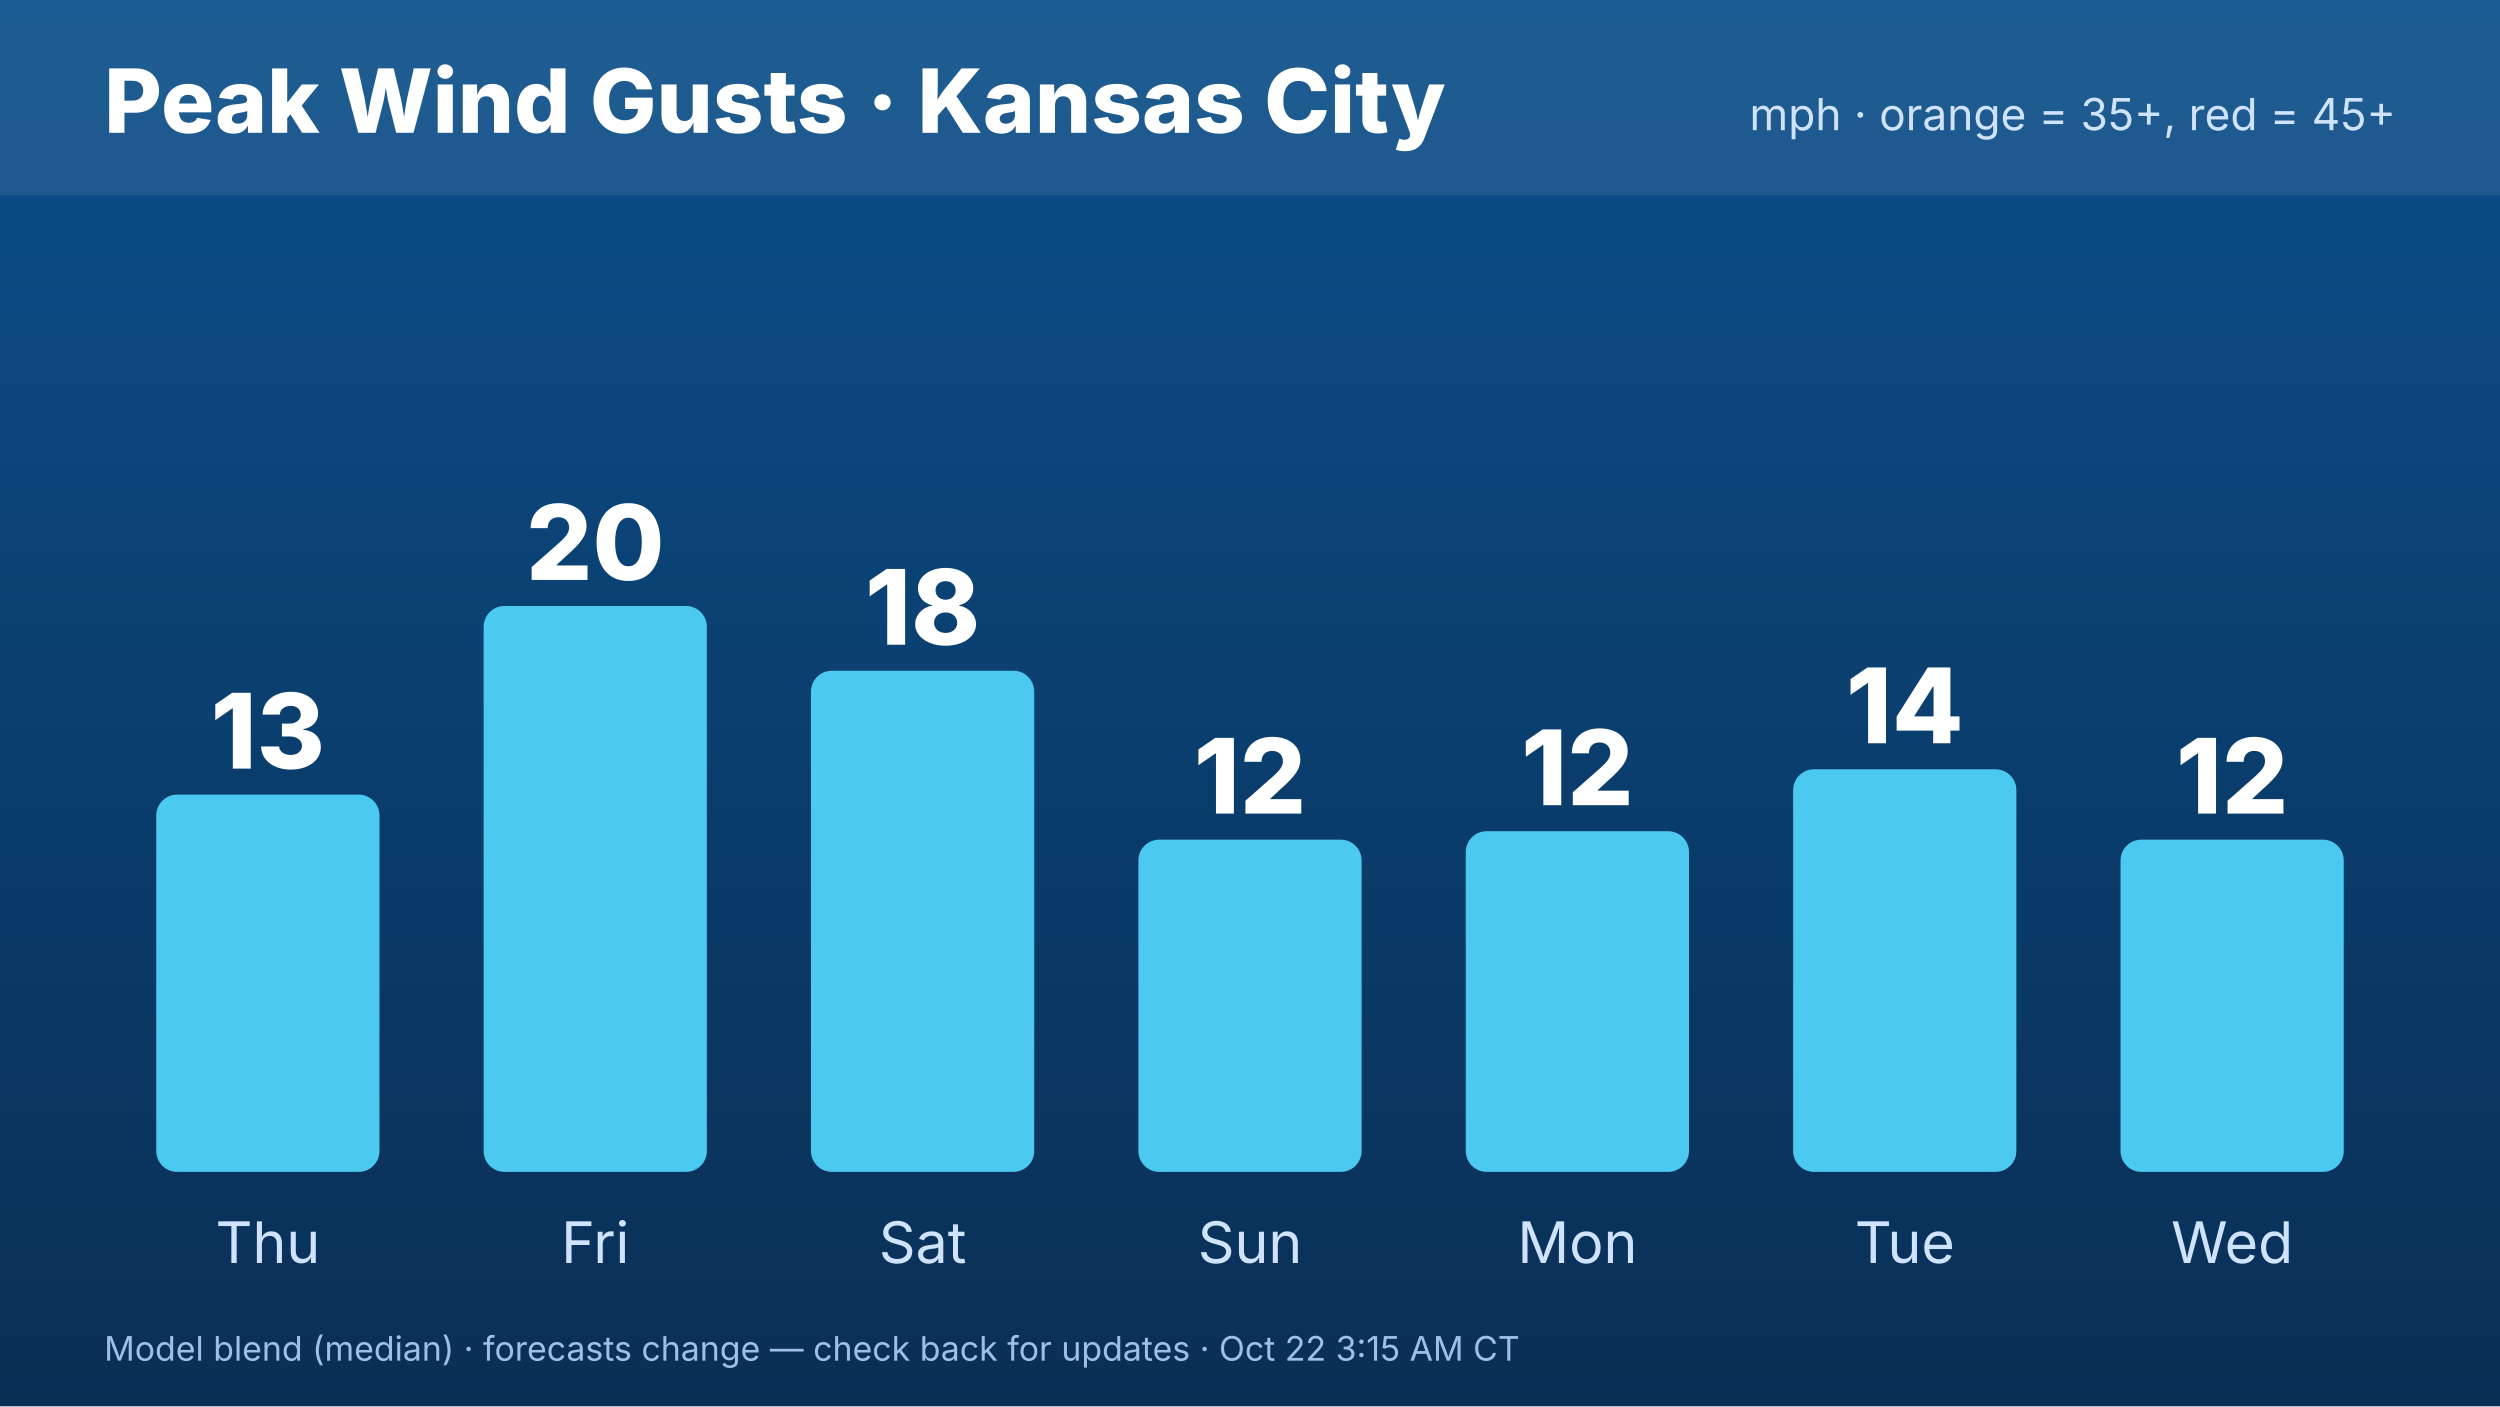
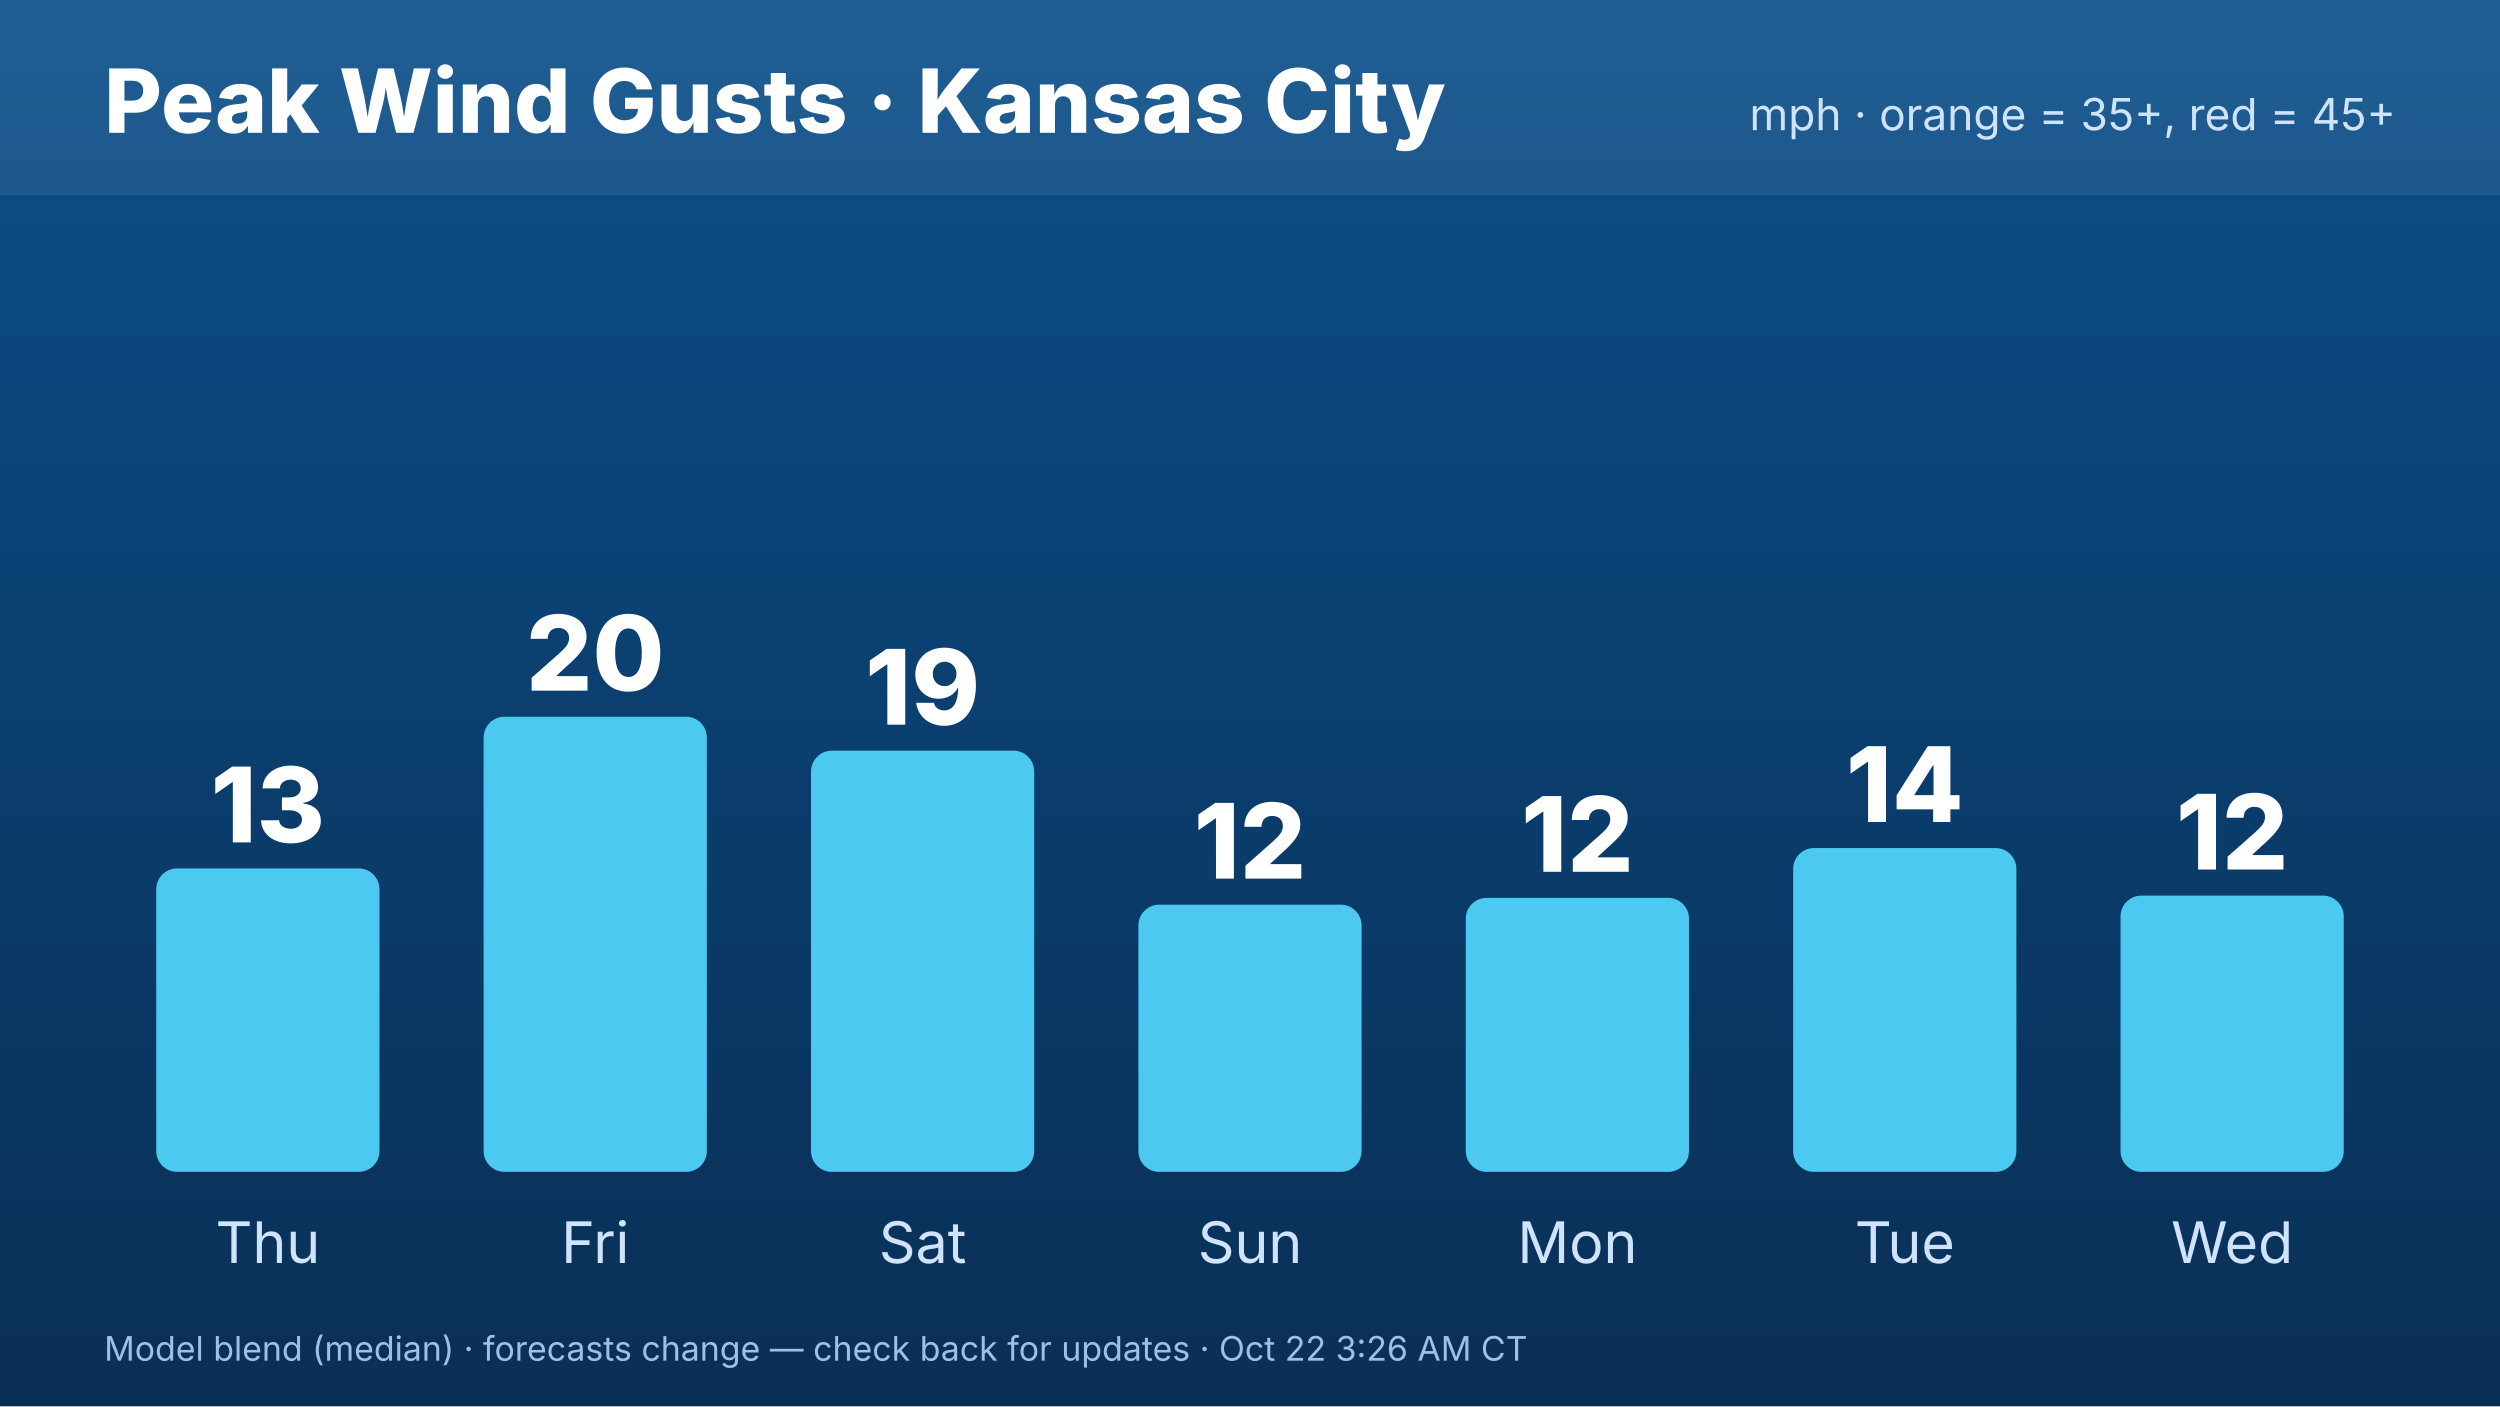
<svg xmlns="http://www.w3.org/2000/svg" width="1920" height="1080" viewBox="0 0 1920 1080" font-family="Inter,Helvetica,Arial,sans-serif">
  <defs>
    <linearGradient id="bg" x1="0" y1="0" x2="0" y2="1">
      <stop offset="0" stop-color="#0b4f8a" />
      <stop offset="1" stop-color="#0a2f55" />
    </linearGradient>
  </defs>
  <rect width="1920" height="1080" fill="url(#bg)" />
  <rect x="0" y="0" width="1920" height="150" fill="#ffffff" opacity=".08" />
  <text x="80" y="102" font-size="68" font-weight="800" fill="#fff">Peak Wind Gusts · Kansas City</text>
  <text x="1840" y="100" font-size="34" fill="#cfe3ff" text-anchor="end">mph · orange = 35+, red = 45+</text>
-   <rect x="120.0" y="610.27" width="171.429" height="289.73" rx="16" fill="#4cc9f0" />
-   <text x="205.714" y="590.27" font-size="80" font-weight="800" fill="#fff" text-anchor="middle">13</text>
+   <rect x="120.0" y="666.957" width="171.429" height="233.043" rx="16" fill="#4cc9f0" />
+   <text x="205.714" y="646.957" font-size="80" font-weight="800" fill="#fff" text-anchor="middle">13</text>
  <text x="205.714" y="970" font-size="44" fill="#cfe3ff" text-anchor="middle">Thu</text>
-   <rect x="371.429" y="465.405" width="171.429" height="434.595" rx="16" fill="#4cc9f0" />
-   <text x="457.143" y="445.405" font-size="80" font-weight="800" fill="#fff" text-anchor="middle">20</text>
+   <rect x="371.429" y="550.435" width="171.429" height="349.565" rx="16" fill="#4cc9f0" />
+   <text x="457.143" y="530.435" font-size="80" font-weight="800" fill="#fff" text-anchor="middle">20</text>
  <text x="457.143" y="970" font-size="44" fill="#cfe3ff" text-anchor="middle">Fri</text>
-   <rect x="622.857" y="515.135" width="171.429" height="384.865" rx="16" fill="#4cc9f0" />
-   <text x="708.571" y="495.135" font-size="80" font-weight="800" fill="#fff" text-anchor="middle">18</text>
+   <rect x="622.857" y="576.522" width="171.429" height="323.478" rx="16" fill="#4cc9f0" />
+   <text x="708.571" y="556.522" font-size="80" font-weight="800" fill="#fff" text-anchor="middle">19</text>
  <text x="708.571" y="970" font-size="44" fill="#cfe3ff" text-anchor="middle">Sat</text>
-   <rect x="874.286" y="644.865" width="171.429" height="255.135" rx="16" fill="#4cc9f0" />
-   <text x="960" y="624.865" font-size="80" font-weight="800" fill="#fff" text-anchor="middle">12</text>
+   <rect x="874.286" y="694.783" width="171.429" height="205.217" rx="16" fill="#4cc9f0" />
+   <text x="960" y="674.783" font-size="80" font-weight="800" fill="#fff" text-anchor="middle">12</text>
  <text x="960" y="970" font-size="44" fill="#cfe3ff" text-anchor="middle">Sun</text>
-   <rect x="1125.714" y="638.378" width="171.429" height="261.622" rx="16" fill="#4cc9f0" />
-   <text x="1211.429" y="618.378" font-size="80" font-weight="800" fill="#fff" text-anchor="middle">12</text>
+   <rect x="1125.714" y="689.565" width="171.429" height="210.435" rx="16" fill="#4cc9f0" />
+   <text x="1211.429" y="669.565" font-size="80" font-weight="800" fill="#fff" text-anchor="middle">12</text>
  <text x="1211.429" y="970" font-size="44" fill="#cfe3ff" text-anchor="middle">Mon</text>
-   <rect x="1377.143" y="590.811" width="171.429" height="309.189" rx="16" fill="#4cc9f0" />
-   <text x="1462.857" y="570.811" font-size="80" font-weight="800" fill="#fff" text-anchor="middle">14</text>
+   <rect x="1377.143" y="651.304" width="171.429" height="248.696" rx="16" fill="#4cc9f0" />
+   <text x="1462.857" y="631.304" font-size="80" font-weight="800" fill="#fff" text-anchor="middle">14</text>
  <text x="1462.857" y="970" font-size="44" fill="#cfe3ff" text-anchor="middle">Tue</text>
-   <rect x="1628.571" y="644.865" width="171.429" height="255.135" rx="16" fill="#4cc9f0" />
-   <text x="1714.286" y="624.865" font-size="80" font-weight="800" fill="#fff" text-anchor="middle">12</text>
+   <rect x="1628.571" y="687.826" width="171.429" height="212.174" rx="16" fill="#4cc9f0" />
+   <text x="1714.286" y="667.826" font-size="80" font-weight="800" fill="#fff" text-anchor="middle">12</text>
  <text x="1714.286" y="970" font-size="44" fill="#cfe3ff" text-anchor="middle">Wed</text>
-   <text x="80" y="1045" font-size="26" fill="#9fc0e6">Model blend (median) · forecasts change — check back for updates · Oct 22 3:15 AM CT</text>
+   <text x="80" y="1045" font-size="26" fill="#9fc0e6">Model blend (median) · forecasts change — check back for updates · Oct 22 3:26 AM CT</text>
</svg>
